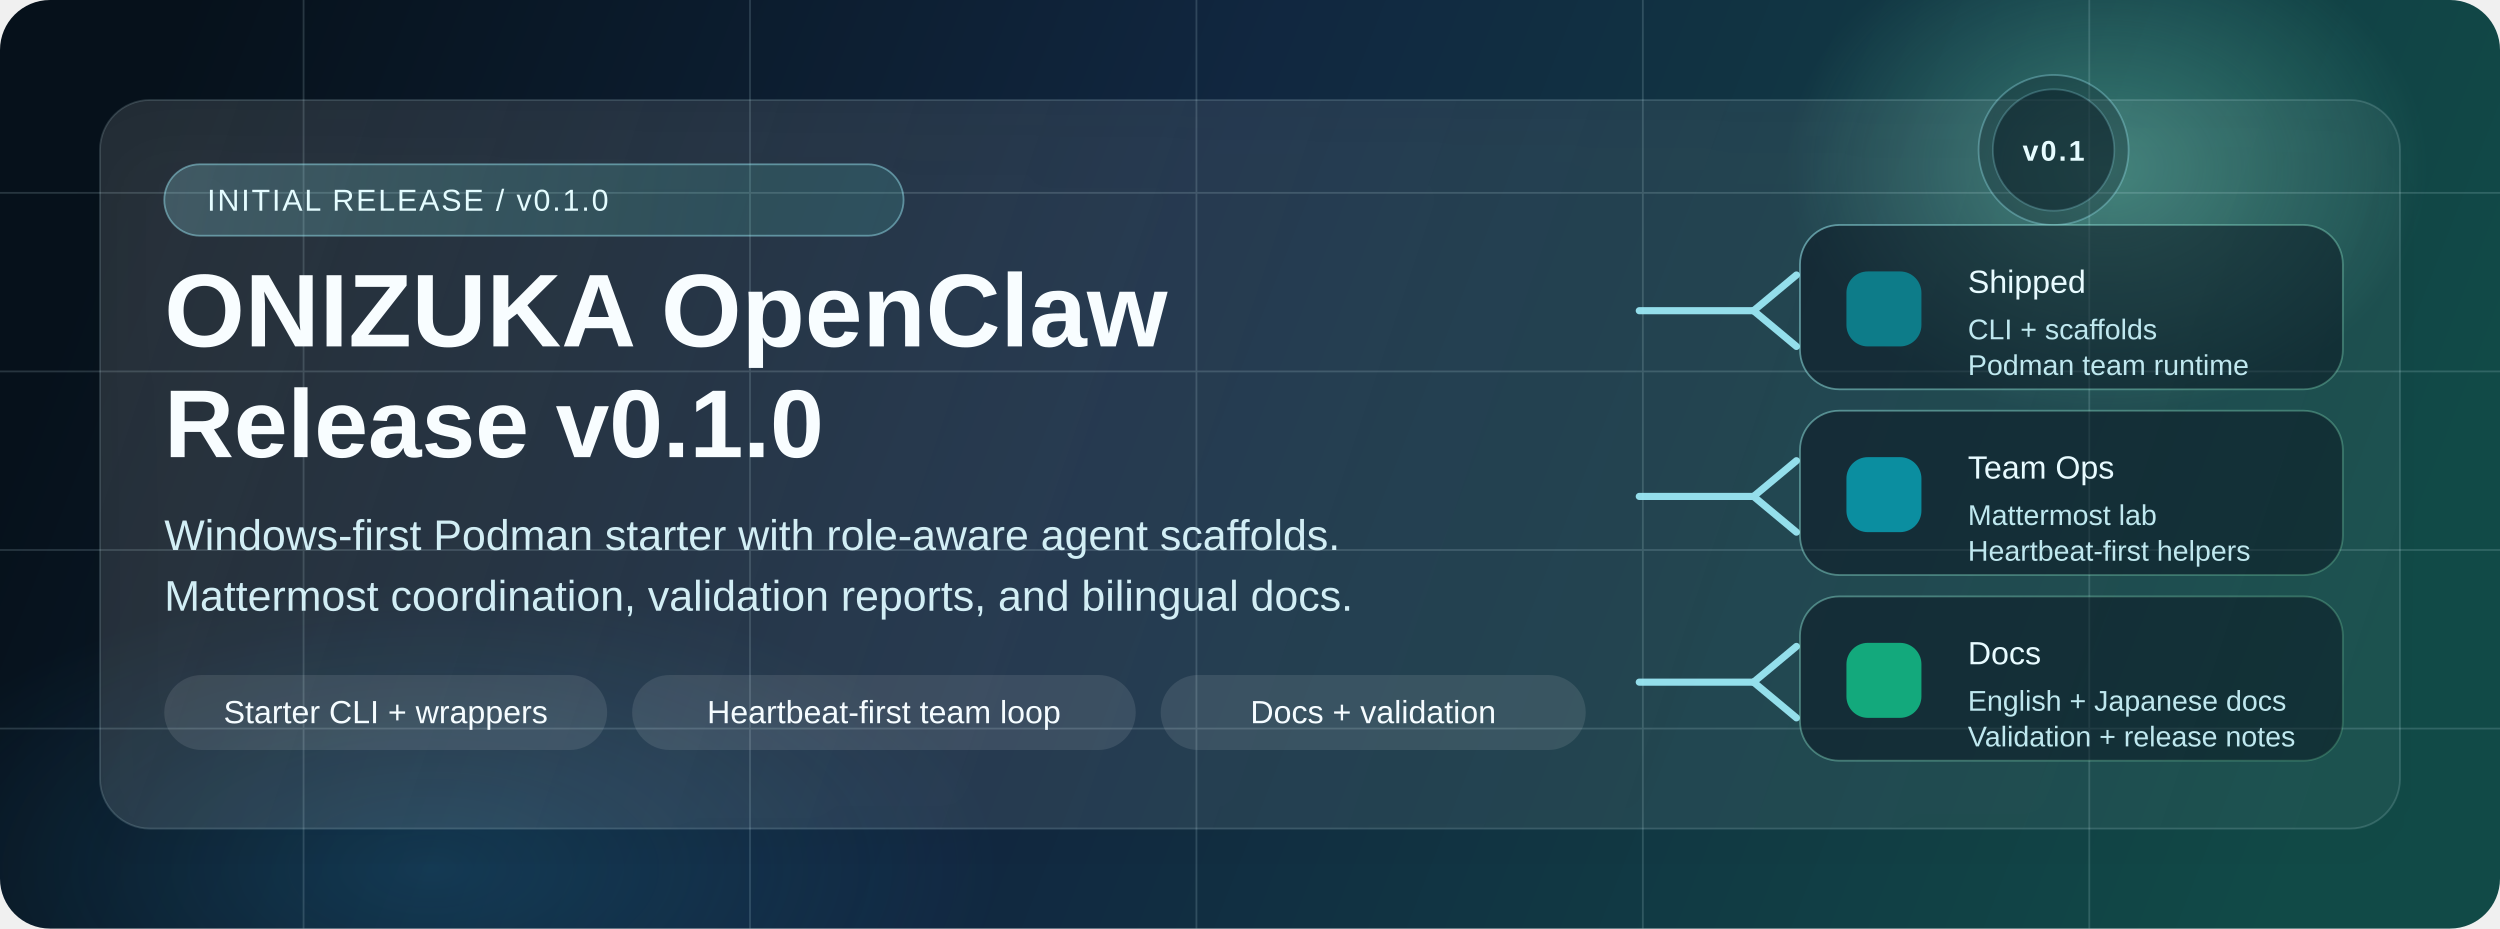
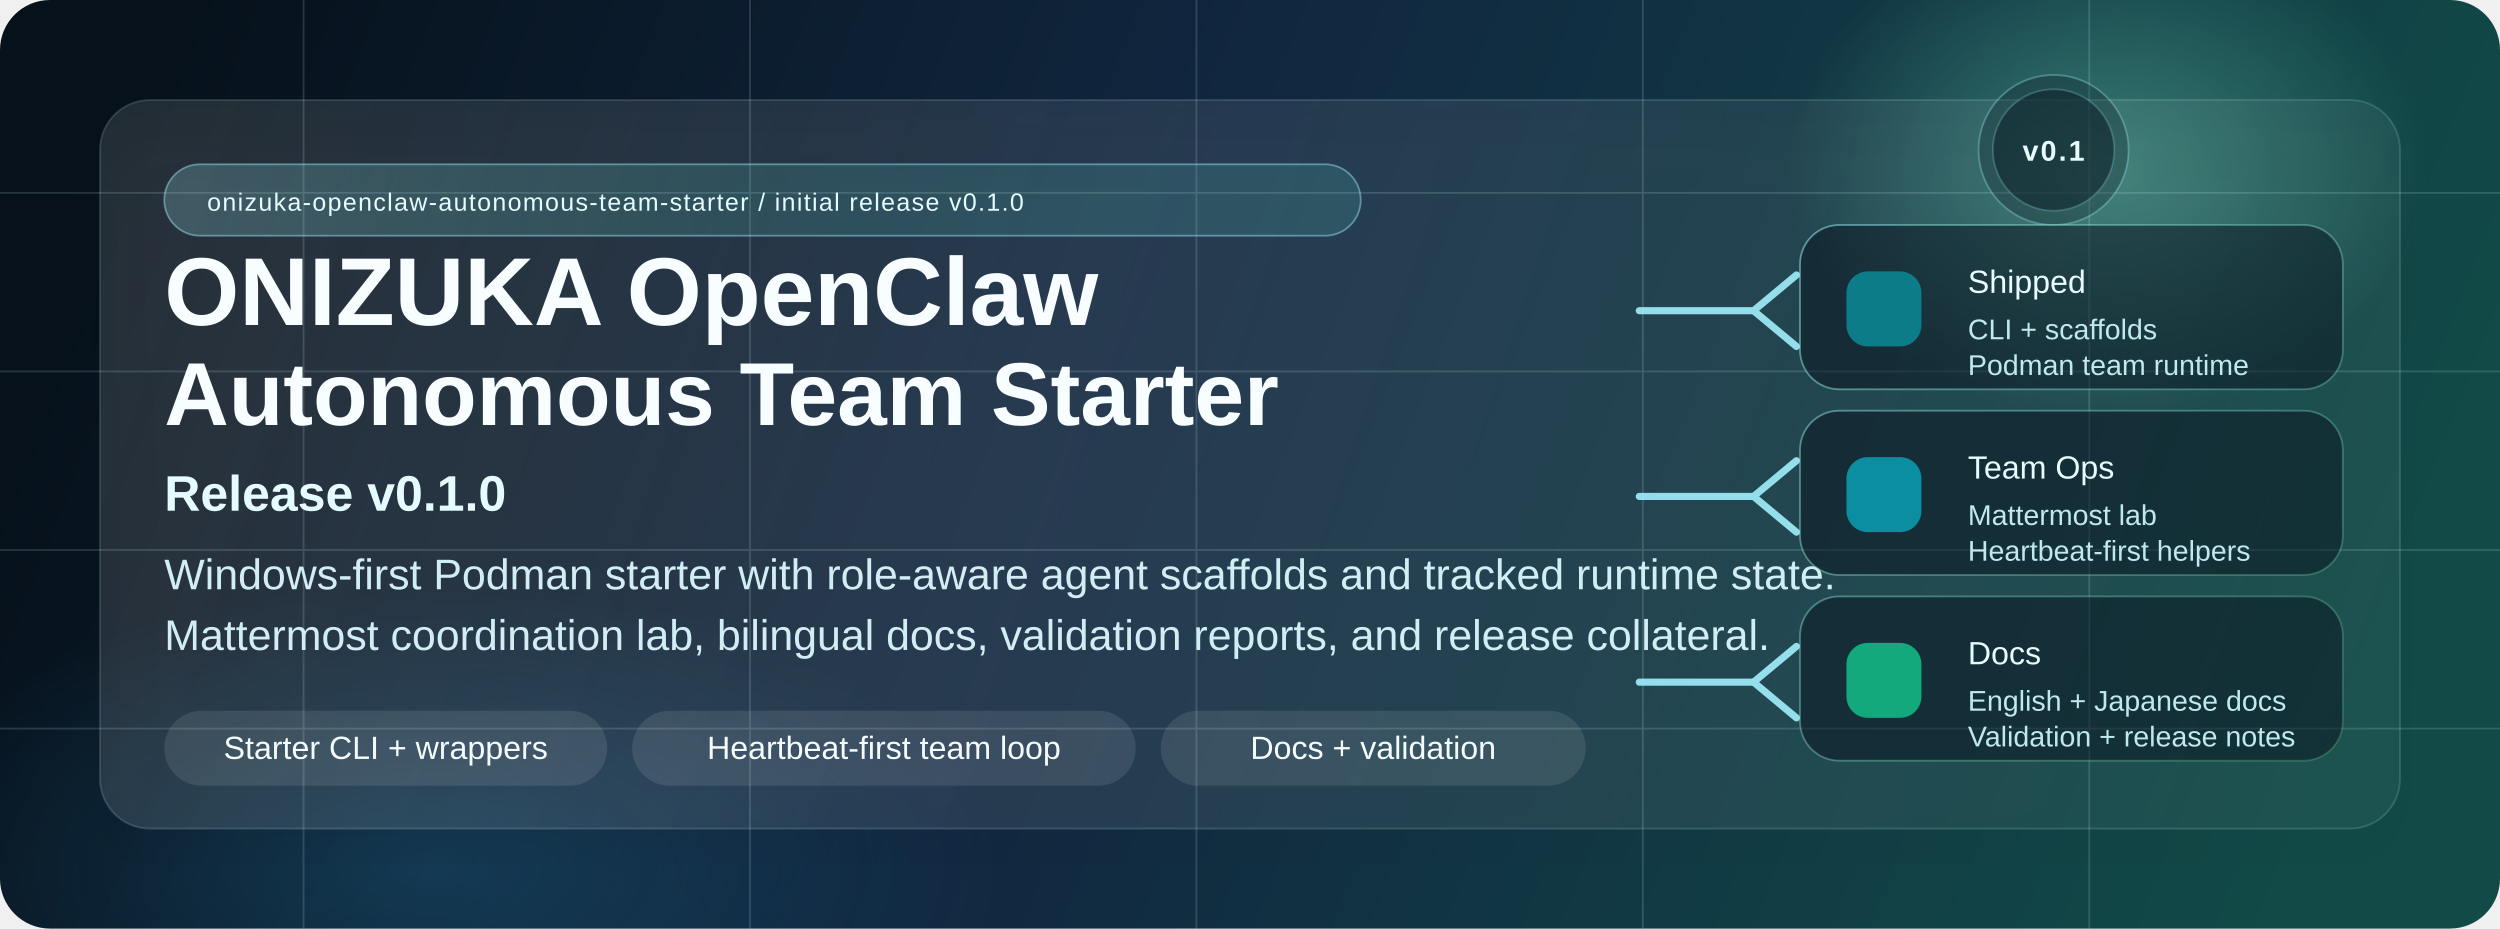
<svg xmlns="http://www.w3.org/2000/svg" width="1400" height="520" viewBox="0 0 1400 520" fill="none">
  <defs>
    <linearGradient id="bg" x1="92" y1="34" x2="1280" y2="500" gradientUnits="userSpaceOnUse">
      <stop offset="0" stop-color="#06111B" />
      <stop offset="0.45" stop-color="#112740" />
      <stop offset="1" stop-color="#114A47" />
    </linearGradient>
    <linearGradient id="panel" x1="92" y1="56" x2="1308" y2="464" gradientUnits="userSpaceOnUse">
      <stop offset="0" stop-color="#FFFFFF" stop-opacity="0.11" />
      <stop offset="1" stop-color="#FFFFFF" stop-opacity="0.04" />
    </linearGradient>
    <linearGradient id="chip" x1="92" y1="92" x2="430" y2="132" gradientUnits="userSpaceOnUse">
      <stop offset="0" stop-color="#9DECF9" stop-opacity="0.22" />
      <stop offset="1" stop-color="#5EEAD4" stop-opacity="0.14" />
    </linearGradient>
    <linearGradient id="cardStroke" x1="980" y1="118" x2="1320" y2="438" gradientUnits="userSpaceOnUse">
      <stop offset="0" stop-color="#9DECF9" stop-opacity="0.55" />
      <stop offset="1" stop-color="#8AF4B1" stop-opacity="0.2" />
    </linearGradient>
    <radialGradient id="glowA" cx="0" cy="0" r="1" gradientUnits="userSpaceOnUse" gradientTransform="translate(1180 94) rotate(90) scale(140 180)">
      <stop offset="0" stop-color="#86F5D1" stop-opacity="0.34" />
      <stop offset="1" stop-color="#86F5D1" stop-opacity="0" />
    </radialGradient>
    <radialGradient id="glowB" cx="0" cy="0" r="1" gradientUnits="userSpaceOnUse" gradientTransform="translate(240 486) rotate(180) scale(320 160)">
      <stop offset="0" stop-color="#38BDF8" stop-opacity="0.18" />
      <stop offset="1" stop-color="#38BDF8" stop-opacity="0" />
    </radialGradient>
    <filter id="shadow" x="32" y="36" width="1336" height="448" filterUnits="userSpaceOnUse" color-interpolation-filters="sRGB">
      <feDropShadow dx="0" dy="18" stdDeviation="18" flood-color="#021018" flood-opacity="0.36" />
    </filter>
  </defs>
  <rect width="1400" height="520" rx="28" fill="url(#bg)" />
  <rect width="1400" height="520" rx="28" fill="url(#glowA)" />
  <rect width="1400" height="520" rx="28" fill="url(#glowB)" />
  <g opacity="0.16">
    <path d="M0 108H1400" stroke="#D7FBFF" stroke-width="1" />
    <path d="M0 208H1400" stroke="#D7FBFF" stroke-width="1" />
    <path d="M0 308H1400" stroke="#D7FBFF" stroke-width="1" />
    <path d="M0 408H1400" stroke="#D7FBFF" stroke-width="1" />
    <path d="M170 0V520" stroke="#D7FBFF" stroke-width="1" />
    <path d="M420 0V520" stroke="#D7FBFF" stroke-width="1" />
    <path d="M670 0V520" stroke="#D7FBFF" stroke-width="1" />
    <path d="M920 0V520" stroke="#D7FBFF" stroke-width="1" />
    <path d="M1170 0V520" stroke="#D7FBFF" stroke-width="1" />
  </g>
  <g filter="url(#shadow)">
    <rect x="56" y="56" width="1288" height="408" rx="28" fill="url(#panel)" stroke="#D8F4FF" stroke-opacity="0.16" />
  </g>
  <g>
-     <rect x="92" y="92" width="414" height="40" rx="20" fill="url(#chip)" stroke="#9DECF9" stroke-opacity="0.46" />
-     <text x="116" y="118" fill="#E4FCFF" font-size="17" font-family="Segoe UI, Arial, sans-serif" letter-spacing="1.05">INITIAL RELEASE / v0.1.0</text>
+     <rect x="92" y="92" width="670" height="40" rx="20" fill="url(#chip)" stroke="#9DECF9" stroke-opacity="0.46" />
+     <text x="116" y="118" fill="#E4FCFF" font-size="14" font-family="Consolas, Segoe UI, Arial, sans-serif" letter-spacing="0.75">onizuka-openclaw-autonomous-team-starter / initial release v0.1.0</text>
  </g>
  <g>
-     <text x="92" y="194" fill="#F8FDFF" font-size="58" font-weight="700" font-family="Segoe UI, Arial, sans-serif">ONIZUKA OpenClaw</text>
-     <text x="92" y="256" fill="#F8FDFF" font-size="54" font-weight="700" font-family="Segoe UI, Arial, sans-serif">Release v0.1.0</text>
-     <text x="92" y="308" fill="#D2EEF5" font-size="24" font-family="Segoe UI, Arial, sans-serif">
-       Windows-first Podman starter with role-aware agent scaffolds.
+     <text x="92" y="182" fill="#F8FDFF" font-size="54" font-weight="700" font-family="Segoe UI, Arial, sans-serif">ONIZUKA OpenClaw</text>
+     <text x="92" y="238" fill="#F8FDFF" font-size="50" font-weight="700" font-family="Segoe UI, Arial, sans-serif">Autonomous Team Starter</text>
+     <text x="92" y="286" fill="#E4FCFF" font-size="28" font-weight="600" font-family="Segoe UI, Arial, sans-serif">Release v0.1.0</text>
+     <text x="92" y="330" fill="#D2EEF5" font-size="24" font-family="Segoe UI, Arial, sans-serif">
+       Windows-first Podman starter with role-aware agent scaffolds and tracked runtime state.
    </text>
-     <text x="92" y="342" fill="#D2EEF5" font-size="24" font-family="Segoe UI, Arial, sans-serif">
-       Mattermost coordination, validation reports, and bilingual docs.
+     <text x="92" y="364" fill="#D2EEF5" font-size="24" font-family="Segoe UI, Arial, sans-serif">
+       Mattermost coordination lab, bilingual docs, validation reports, and release collateral.
    </text>
  </g>
  <g>
-     <rect x="92" y="378" width="248" height="42" rx="21" fill="#FFFFFF" fill-opacity="0.1" />
-     <text x="216" y="405" fill="#F5FCFF" font-size="18" text-anchor="middle" font-family="Segoe UI, Arial, sans-serif">Starter CLI + wrappers</text>
-     <rect x="354" y="378" width="282" height="42" rx="21" fill="#FFFFFF" fill-opacity="0.1" />
-     <text x="495" y="405" fill="#F5FCFF" font-size="18" text-anchor="middle" font-family="Segoe UI, Arial, sans-serif">Heartbeat-first team loop</text>
-     <rect x="650" y="378" width="238" height="42" rx="21" fill="#FFFFFF" fill-opacity="0.1" />
-     <text x="769" y="405" fill="#F5FCFF" font-size="18" text-anchor="middle" font-family="Segoe UI, Arial, sans-serif">Docs + validation</text>
+     <rect x="92" y="398" width="248" height="42" rx="21" fill="#FFFFFF" fill-opacity="0.1" />
+     <text x="216" y="425" fill="#F5FCFF" font-size="18" text-anchor="middle" font-family="Segoe UI, Arial, sans-serif">Starter CLI + wrappers</text>
+     <rect x="354" y="398" width="282" height="42" rx="21" fill="#FFFFFF" fill-opacity="0.1" />
+     <text x="495" y="425" fill="#F5FCFF" font-size="18" text-anchor="middle" font-family="Segoe UI, Arial, sans-serif">Heartbeat-first team loop</text>
+     <rect x="650" y="398" width="238" height="42" rx="21" fill="#FFFFFF" fill-opacity="0.1" />
+     <text x="769" y="425" fill="#F5FCFF" font-size="18" text-anchor="middle" font-family="Segoe UI, Arial, sans-serif">Docs + validation</text>
  </g>
  <g opacity="0.92">
    <path d="M918 174H982" stroke="#9DECF9" stroke-width="4" stroke-linecap="round" />
    <path d="M982 174L1006 154" stroke="#9DECF9" stroke-width="4" stroke-linecap="round" />
    <path d="M982 174L1006 194" stroke="#9DECF9" stroke-width="4" stroke-linecap="round" />
    <path d="M918 278H982" stroke="#9DECF9" stroke-width="4" stroke-linecap="round" />
    <path d="M982 278L1006 258" stroke="#9DECF9" stroke-width="4" stroke-linecap="round" />
    <path d="M982 278L1006 298" stroke="#9DECF9" stroke-width="4" stroke-linecap="round" />
    <path d="M918 382H982" stroke="#9DECF9" stroke-width="4" stroke-linecap="round" />
    <path d="M982 382L1006 362" stroke="#9DECF9" stroke-width="4" stroke-linecap="round" />
    <path d="M982 382L1006 402" stroke="#9DECF9" stroke-width="4" stroke-linecap="round" />
  </g>
  <g>
    <circle cx="1150" cy="84" r="42" fill="#09131D" fill-opacity="0.28" stroke="#9DECF9" stroke-opacity="0.34" />
    <circle cx="1150" cy="84" r="34" fill="#0B1D28" fill-opacity="0.52" stroke="#9DECF9" stroke-opacity="0.24" />
    <text x="1150" y="90" fill="#E6FCFF" font-size="16" font-weight="700" text-anchor="middle" font-family="Segoe UI, Arial, sans-serif" letter-spacing="1.2">v0.1</text>
  </g>
  <g>
    <rect x="1008" y="126" width="304" height="92" rx="22" fill="#08131E" fill-opacity="0.5" stroke="url(#cardStroke)" />
    <rect x="1034" y="152" width="42" height="42" rx="12" fill="#0D7C89" />
    <text x="1102" y="164" fill="#E8FBFF" font-size="18" font-family="Segoe UI, Arial, sans-serif">Shipped</text>
    <text x="1102" y="190" fill="#BFE8EF" font-size="16" font-family="Segoe UI, Arial, sans-serif">CLI + scaffolds</text>
    <text x="1102" y="210" fill="#BFE8EF" font-size="16" font-family="Segoe UI, Arial, sans-serif">Podman team runtime</text>
    <rect x="1008" y="230" width="304" height="92" rx="22" fill="#08131E" fill-opacity="0.5" stroke="url(#cardStroke)" />
    <rect x="1034" y="256" width="42" height="42" rx="12" fill="#0B8EA0" />
    <text x="1102" y="268" fill="#E8FBFF" font-size="18" font-family="Segoe UI, Arial, sans-serif">Team Ops</text>
    <text x="1102" y="294" fill="#BFE8EF" font-size="16" font-family="Segoe UI, Arial, sans-serif">Mattermost lab</text>
    <text x="1102" y="314" fill="#BFE8EF" font-size="16" font-family="Segoe UI, Arial, sans-serif">Heartbeat-first helpers</text>
    <rect x="1008" y="334" width="304" height="92" rx="22" fill="#08131E" fill-opacity="0.5" stroke="url(#cardStroke)" />
    <rect x="1034" y="360" width="42" height="42" rx="12" fill="#13A97C" />
    <text x="1102" y="372" fill="#E8FBFF" font-size="18" font-family="Segoe UI, Arial, sans-serif">Docs</text>
    <text x="1102" y="398" fill="#BFE8EF" font-size="16" font-family="Segoe UI, Arial, sans-serif">English + Japanese docs</text>
    <text x="1102" y="418" fill="#BFE8EF" font-size="16" font-family="Segoe UI, Arial, sans-serif">Validation + release notes</text>
  </g>
</svg>
